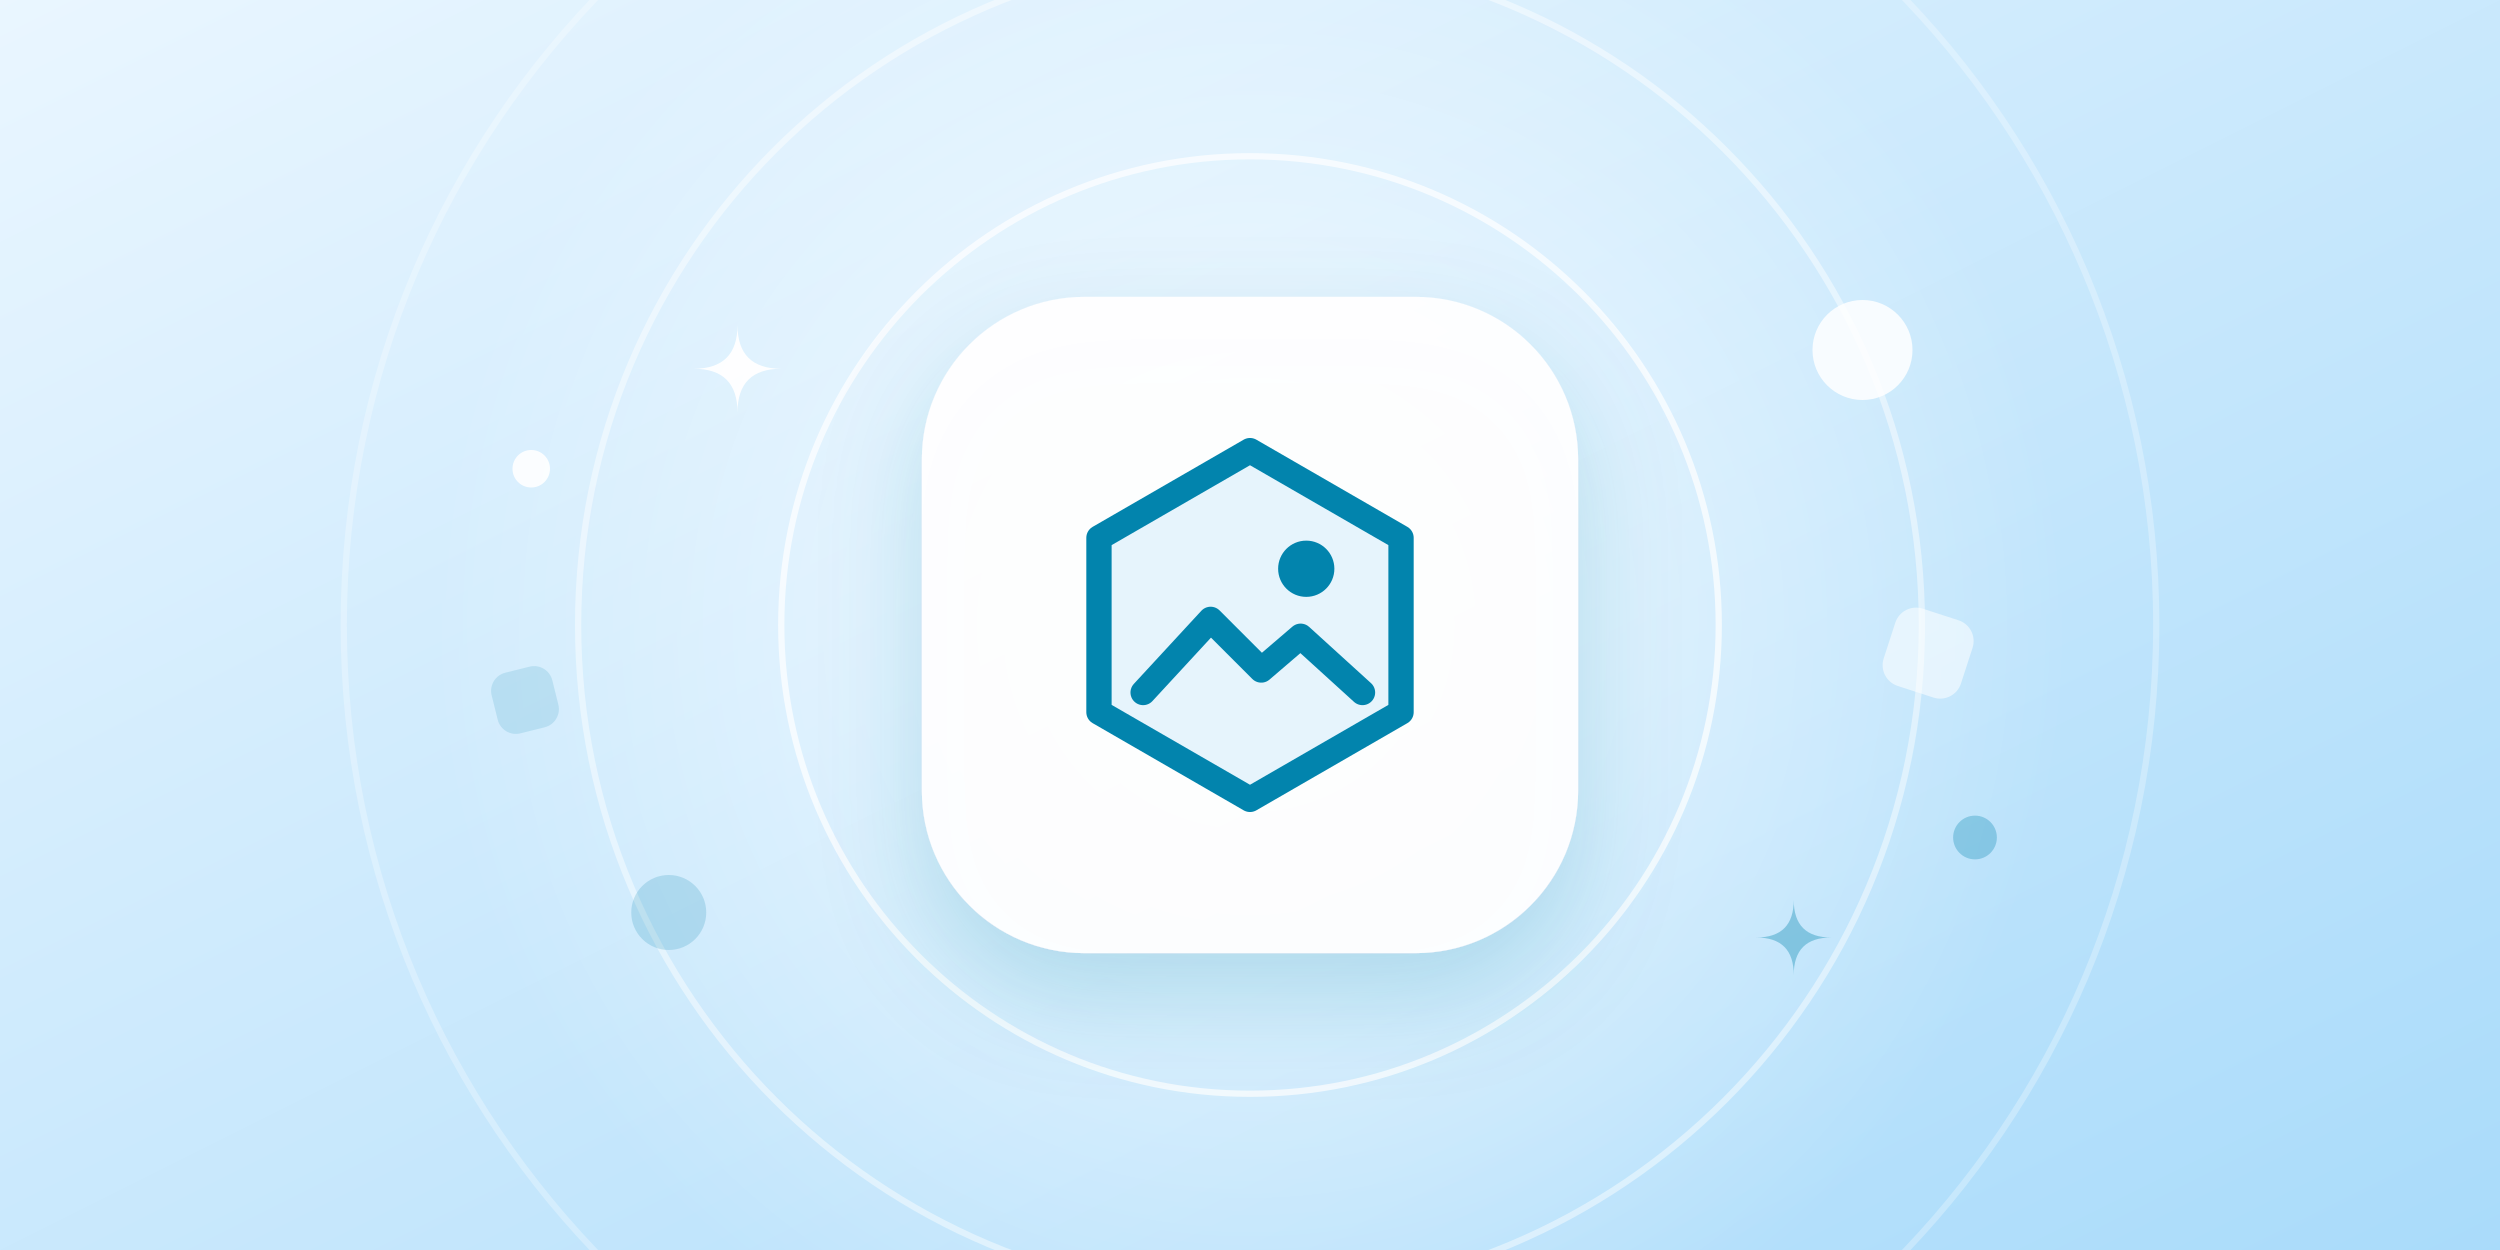
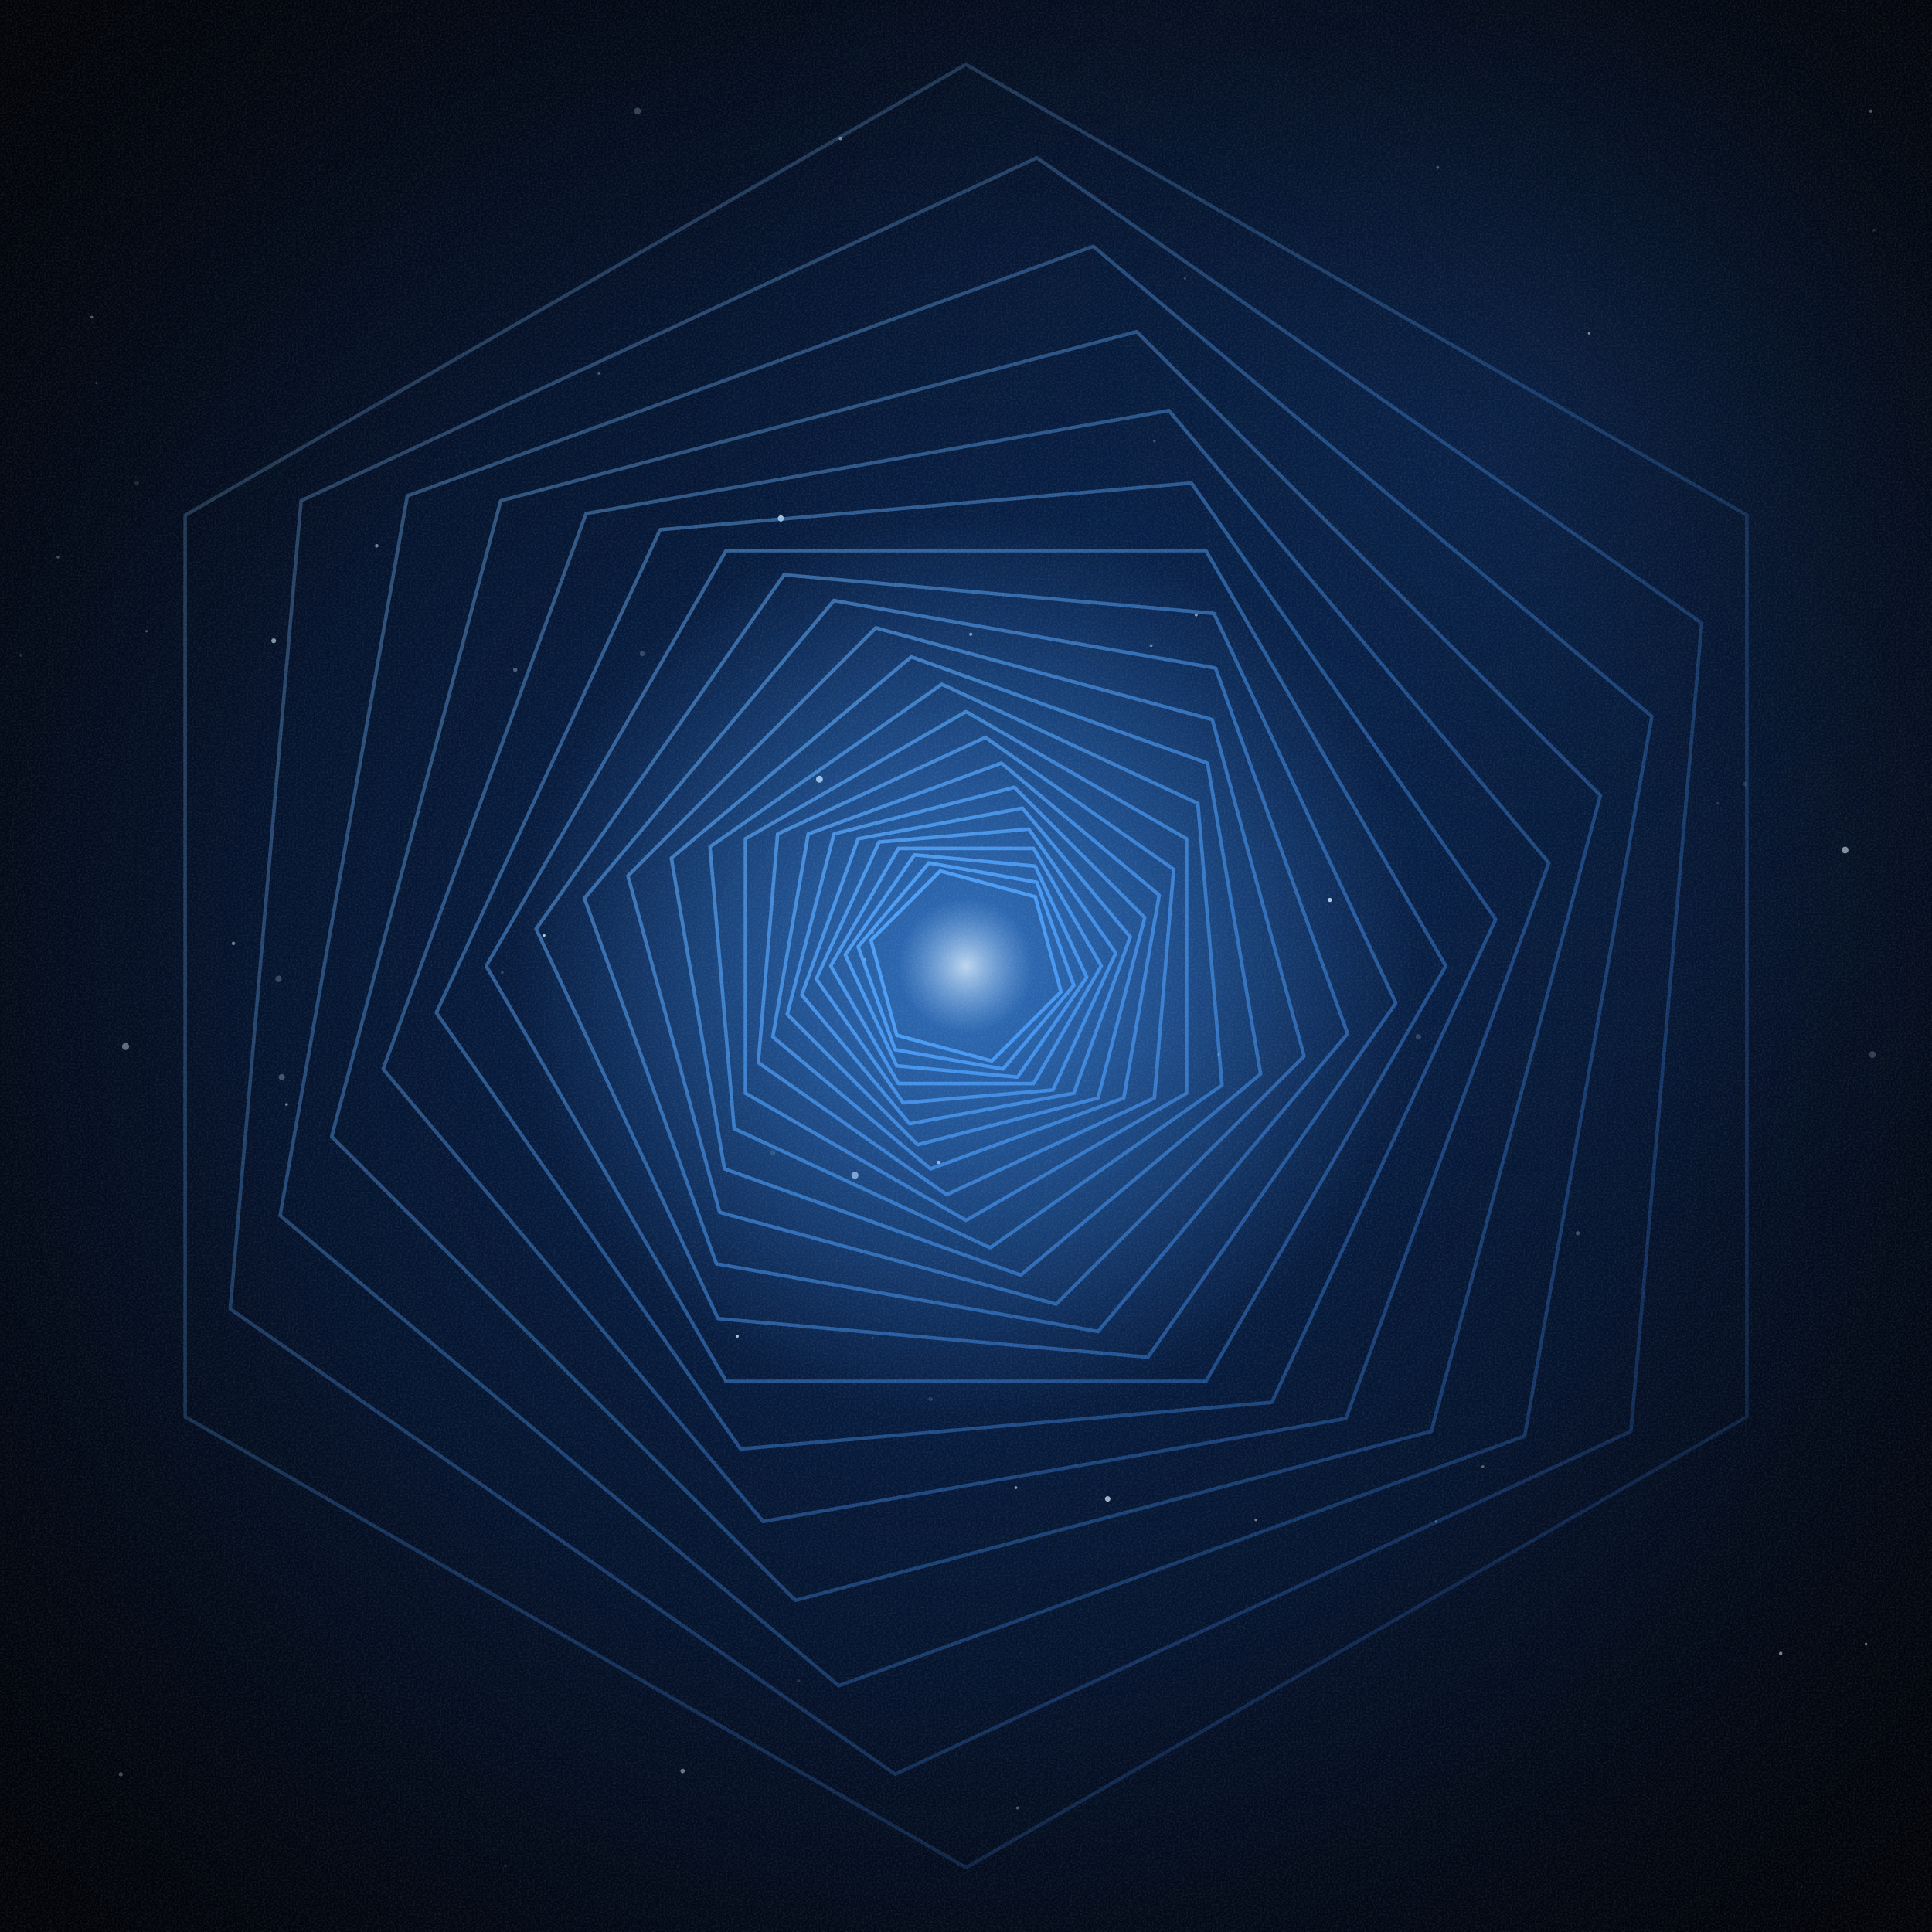
- <svg xmlns="http://www.w3.org/2000/svg" viewBox="0 0 800 400" width="800" height="400" role="img" aria-label="nfts illustration">
+ <svg xmlns="http://www.w3.org/2000/svg" viewBox="0 0 1200 1200" width="1200" height="1200">
  <defs>
-     <linearGradient id="bg" x1="0" y1="0" x2="1" y2="1">
-       <stop offset="0" stop-color="#eaf6ff" />
-       <stop offset="1" stop-color="#a9dbfa" />
+     <radialGradient id="cnG0" gradientUnits="userSpaceOnUse" cx="600" cy="600" r="780">
+       <stop offset="0" stop-color="#0A3270" stop-opacity="0.85" />
+       <stop offset="0.45" stop-color="#0A3270" stop-opacity="0.357" />
+       <stop offset="1" stop-color="#0A3270" stop-opacity="0" />
+     </radialGradient>
+     <radialGradient id="cnG1" gradientUnits="userSpaceOnUse" cx="950" cy="250" r="520">
+       <stop offset="0" stop-color="#123E7E" stop-opacity="0.35" />
+       <stop offset="0.45" stop-color="#123E7E" stop-opacity="0.147" />
+       <stop offset="1" stop-color="#123E7E" stop-opacity="0" />
+     </radialGradient>
+     <radialGradient id="cnV" gradientUnits="userSpaceOnUse" cx="600" cy="600" r="860">
+       <stop offset="0.5" stop-color="#000" stop-opacity="0" />
+       <stop offset="1" stop-color="#000" stop-opacity="0.6" />
+     </radialGradient>
+     <filter id="cnN" filterUnits="userSpaceOnUse" x="0" y="0" width="1200" height="1200" color-interpolation-filters="sRGB">
+       <feTurbulence type="fractalNoise" baseFrequency=".85" numOctaves="2" seed="201" stitchTiles="stitch" />
+       <feColorMatrix values="0 0 0 0 1 0 0 0 0 1 0 0 0 0 1 1.6 0 0 0 -.62" />
+     </filter>
+     <linearGradient id="cnS" gradientUnits="userSpaceOnUse" x1="0" y1="0" x2="1200" y2="1200">
+       <stop offset="0" stop-color="#A5D8FF" />
+       <stop offset="0.5" stop-color="#4DA2FF" />
+       <stop offset="1" stop-color="#1E4FA8" />
    </linearGradient>
-     <radialGradient id="glow" cx="0.5" cy="0.5" r="0.5">
-       <stop offset="0" stop-color="#ffffff" stop-opacity=".75" />
-       <stop offset="1" stop-color="#ffffff" stop-opacity="0" />
+     <radialGradient id="cnC" gradientUnits="userSpaceOnUse" cx="600" cy="600" r="280">
+       <stop offset="0" stop-color="#CFE8FF" stop-opacity="0.9" />
+       <stop offset="0.15" stop-color="#4DA2FF" stop-opacity="0.5" />
+       <stop offset="1" stop-color="#4DA2FF" stop-opacity="0" />
    </radialGradient>
-     <filter id="shadow" x="-30%" y="-30%" width="160%" height="170%">
-       <feDropShadow dx="0" dy="14" stdDeviation="16" flood-color="#0284ad" flood-opacity=".22" />
-     </filter>
  </defs>
-   <rect width="800" height="400" fill="url(#bg)" />
-   <circle cx="400" cy="200" r="260" fill="url(#glow)" />
-   <g fill="none" stroke="#ffffff">
-     <circle cx="400" cy="200" r="150" stroke-opacity=".7" stroke-width="2" />
-     <circle cx="400" cy="200" r="215" stroke-opacity=".45" stroke-width="2" />
-     <circle cx="400" cy="200" r="290" stroke-opacity=".28" stroke-width="2" />
+   <rect width="1200" height="1200" fill="#020713" />
+   <rect width="1200" height="1200" fill="url(#cnG0)" />
+   <rect width="1200" height="1200" fill="url(#cnG1)" />
+   <g fill="#DCEEFF">
+     <circle cx="145" cy="586" r="1.1" opacity="0.47" />
+     <circle cx="91" cy="392" r="0.8" opacity="0.32" />
+     <circle cx="60" cy="238" r="0.8" opacity="0.3" />
+     <circle cx="892" cy="945" r="0.9" opacity="0.34" />
+     <circle cx="715" cy="401" r="0.9" opacity="0.5" />
+     <circle cx="496" cy="1044" r="0.9" opacity="0.17" />
+     <circle cx="320" cy="416" r="1.3" opacity="0.33" />
+     <circle cx="1106" cy="1027" r="1.1" opacity="0.77" />
+     <circle cx="75" cy="1102" r="1.3" opacity="0.49" />
+     <circle cx="987" cy="207" r="0.8" opacity="0.65" />
+     <circle cx="338" cy="581" r="0.8" opacity="0.84" />
+     <circle cx="881" cy="644" r="1.7" opacity="0.2" />
+     <circle cx="1164" cy="143" r="0.9" opacity="0.26" />
+     <circle cx="1084" cy="487" r="1.4" opacity="0.15" />
+     <circle cx="522" cy="86" r="1.1" opacity="0.59" />
+     <circle cx="170" cy="398" r="1.5" opacity="0.64" />
+     <circle cx="1162" cy="69" r="1" opacity="0.66" />
+     <circle cx="921" cy="911" r="0.9" opacity="0.37" />
+     <circle cx="1146" cy="528" r="2.1" opacity="0.69" />
+     <circle cx="178" cy="686" r="0.9" opacity="0.47" />
+     <circle cx="893" cy="104" r="0.9" opacity="0.39" />
+     <circle cx="396" cy="69" r="2.1" opacity="0.28" />
+     <circle cx="13" cy="407" r="1" opacity="0.19" />
+     <circle cx="399" cy="406" r="1.6" opacity="0.21" />
+     <circle cx="632" cy="1123" r="0.9" opacity="0.4" />
+     <circle cx="743" cy="382" r="0.9" opacity="0.61" />
+     <circle cx="531" cy="730" r="2.2" opacity="0.64" />
+     <circle cx="688" cy="931" r="1.7" opacity="0.71" />
+     <circle cx="312" cy="604" r="0.9" opacity="0.21" />
+     <circle cx="542" cy="579" r="1" opacity="0.39" />
+     <circle cx="1119" cy="1172" r="0.8" opacity="0.2" />
+     <circle cx="458" cy="830" r="0.9" opacity="0.78" />
+     <circle cx="717" cy="274" r="0.9" opacity="0.23" />
+     <circle cx="583" cy="722" r="1.1" opacity="0.79" />
+     <circle cx="36" cy="346" r="0.9" opacity="0.4" />
+     <circle cx="480" cy="716" r="1.6" opacity="0.15" />
+     <circle cx="780" cy="944" r="0.8" opacity="0.51" />
+     <circle cx="372" cy="232" r="0.8" opacity="0.31" />
+     <circle cx="542" cy="831" r="0.8" opacity="0.15" />
+     <circle cx="537" cy="596" r="0.9" opacity="0.6" />
+     <circle cx="234" cy="339" r="1.1" opacity="0.52" />
+     <circle cx="314" cy="1159" r="0.9" opacity="0.18" />
+     <circle cx="485" cy="322" r="1.9" opacity="0.78" />
+     <circle cx="78" cy="650" r="2.2" opacity="0.48" />
+     <circle cx="631" cy="924" r="0.9" opacity="0.59" />
+     <circle cx="736" cy="173" r="0.8" opacity="0.2" />
+     <circle cx="509" cy="484" r="2.1" opacity="0.83" />
+     <circle cx="603" cy="394" r="1" opacity="0.59" />
+     <circle cx="1159" cy="1021" r="0.8" opacity="0.67" />
+     <circle cx="424" cy="1100" r="1.4" opacity="0.52" />
+     <circle cx="85" cy="300" r="1.4" opacity="0.16" />
+     <circle cx="1163" cy="655" r="2.1" opacity="0.26" />
+     <circle cx="173" cy="608" r="2" opacity="0.23" />
+     <circle cx="57" cy="197" r="0.9" opacity="0.57" />
+     <circle cx="826" cy="559" r="1.3" opacity="0.84" />
+     <circle cx="578" cy="869" r="1.3" opacity="0.16" />
+     <circle cx="1067" cy="499" r="0.8" opacity="0.21" />
+     <circle cx="757" cy="655" r="0.8" opacity="0.54" />
+     <circle cx="980" cy="766" r="1.3" opacity="0.26" />
+     <circle cx="175" cy="669" r="1.9" opacity="0.29" />
  </g>
-   <circle cx="214" cy="292" r="12" fill="#0284ad" fill-opacity=".18" />
-   <circle cx="596" cy="112" r="16" fill="#ffffff" fill-opacity=".85" />
-   <circle cx="632" cy="268" r="7" fill="#0284ad" fill-opacity=".3" />
-   <circle cx="170" cy="150" r="6" fill="#ffffff" fill-opacity=".9" />
-   <rect x="604" y="196" width="26" height="26" rx="7" transform="rotate(18 617 209)" fill="#ffffff" fill-opacity=".55" />
-   <rect x="158" y="214" width="20" height="20" rx="6" transform="rotate(-14 168 224)" fill="#0284ad" fill-opacity=".14" />
-   <path d="M236 104 Q236 118 250 118 Q236 118 236 132 Q236 118 222 118 Q236 118 236 104 Z" fill="#ffffff" fill-opacity="0.95" />
-   <path d="M574 288 Q574 300 586 300 Q574 300 574 312 Q574 300 562 300 Q574 300 574 288 Z" fill="#0284ad" fill-opacity="0.35" />
-   <rect x="295" y="95" width="210" height="210" rx="52" fill="#ffffff" fill-opacity=".94" filter="url(#shadow)" />
-   <g transform="translate(310 110) scale(0.9)">
-     <path d="M100 38 L153.7 69 L153.7 131 L100 162 L46.3 131 L46.3 69 Z" fill="#6fbcf0" fill-opacity=".16" stroke="#0284ad" stroke-width="9" stroke-linecap="round" stroke-linejoin="round" />
-     <circle cx="120" cy="80" r="10" fill="#0284ad" />
-     <path d="M62 124 L86 98 L104 116 L118 104 L140 124" fill="none" stroke="#0284ad" stroke-width="9" stroke-linecap="round" stroke-linejoin="round" />
+   <circle cx="600" cy="600" r="280" fill="url(#cnC)" />
+   <g fill="none" stroke="url(#cnS)" stroke-width="2.2" stroke-linejoin="round">
+     <polygon points="600 40 1085 320 1085 880 600 1160 115 880 115 320" stroke-opacity="0.28" />
+     <polygon points="644 98 1057 387 1013 889 556 1102 143 813 187 311" stroke-opacity="0.31" />
+     <polygon points="679 153 1026 445 947 892 521 1047 174 755 253 308" stroke-opacity="0.34" />
+     <polygon points="706 206 994 494 889 889 494 994 206 706 311 311" stroke-opacity="0.37" />
+     <polygon points="726 255 962 536 836 881 474 945 238 664 364 319" stroke-opacity="0.39" />
+     <polygon points="740 300 929 571 790 871 460 900 271 629 410 329" stroke-opacity="0.42" />
+     <polygon points="749 342 898 600 749 858 451 858 302 600 451 342" stroke-opacity="0.45" />
+     <polygon points="754 381 867 623 713 843 446 819 333 577 487 357" stroke-opacity="0.48" />
+     <polygon points="755 415 837 642 682 827 445 785 363 558 518 373" stroke-opacity="0.51" />
+     <polygon points="753 447 810 656 656 810 447 753 390 544 544 390" stroke-opacity="0.54" />
+     <polygon points="750 474 783 667 634 792 450 726 417 533 566 408" stroke-opacity="0.57" />
+     <polygon points="744 499 759 674 615 775 456 701 441 526 585 425" stroke-opacity="0.59" />
+     <polygon points="737 521 737 679 600 758 463 679 463 521 600 442" stroke-opacity="0.62" />
+     <polygon points="729 540 717 682 588 742 471 660 483 518 612 458" stroke-opacity="0.65" />
+     <polygon points="720 556 698 682 578 726 480 644 502 518 622 474" stroke-opacity="0.68" />
+     <polygon points="711 570 682 682 570 711 489 630 518 518 630 489" stroke-opacity="0.71" />
+     <polygon points="702 582 667 679 565 698 498 618 533 521 635 502" stroke-opacity="0.74" />
+     <polygon points="693 592 654 677 561 685 507 608 546 523 639 515" stroke-opacity="0.77" />
+     <polygon points="684 600 642 673 558 673 516 600 558 527 642 527" stroke-opacity="0.79" />
+     <polygon points="675 607 632 669 557 662 525 593 568 531 643 538" stroke-opacity="0.82" />
+     <polygon points="667 612 623 664 556 652 533 588 577 536 644 548" stroke-opacity="0.85" />
+     <polygon points="659 616 616 659 557 643 541 584 584 541 643 557" stroke-opacity="0.88" />
  </g>
+   <rect width="1200" height="1200" fill="url(#cnV)" />
+   <rect width="1200" height="1200" filter="url(#cnN)" opacity="0.1" />
</svg>
